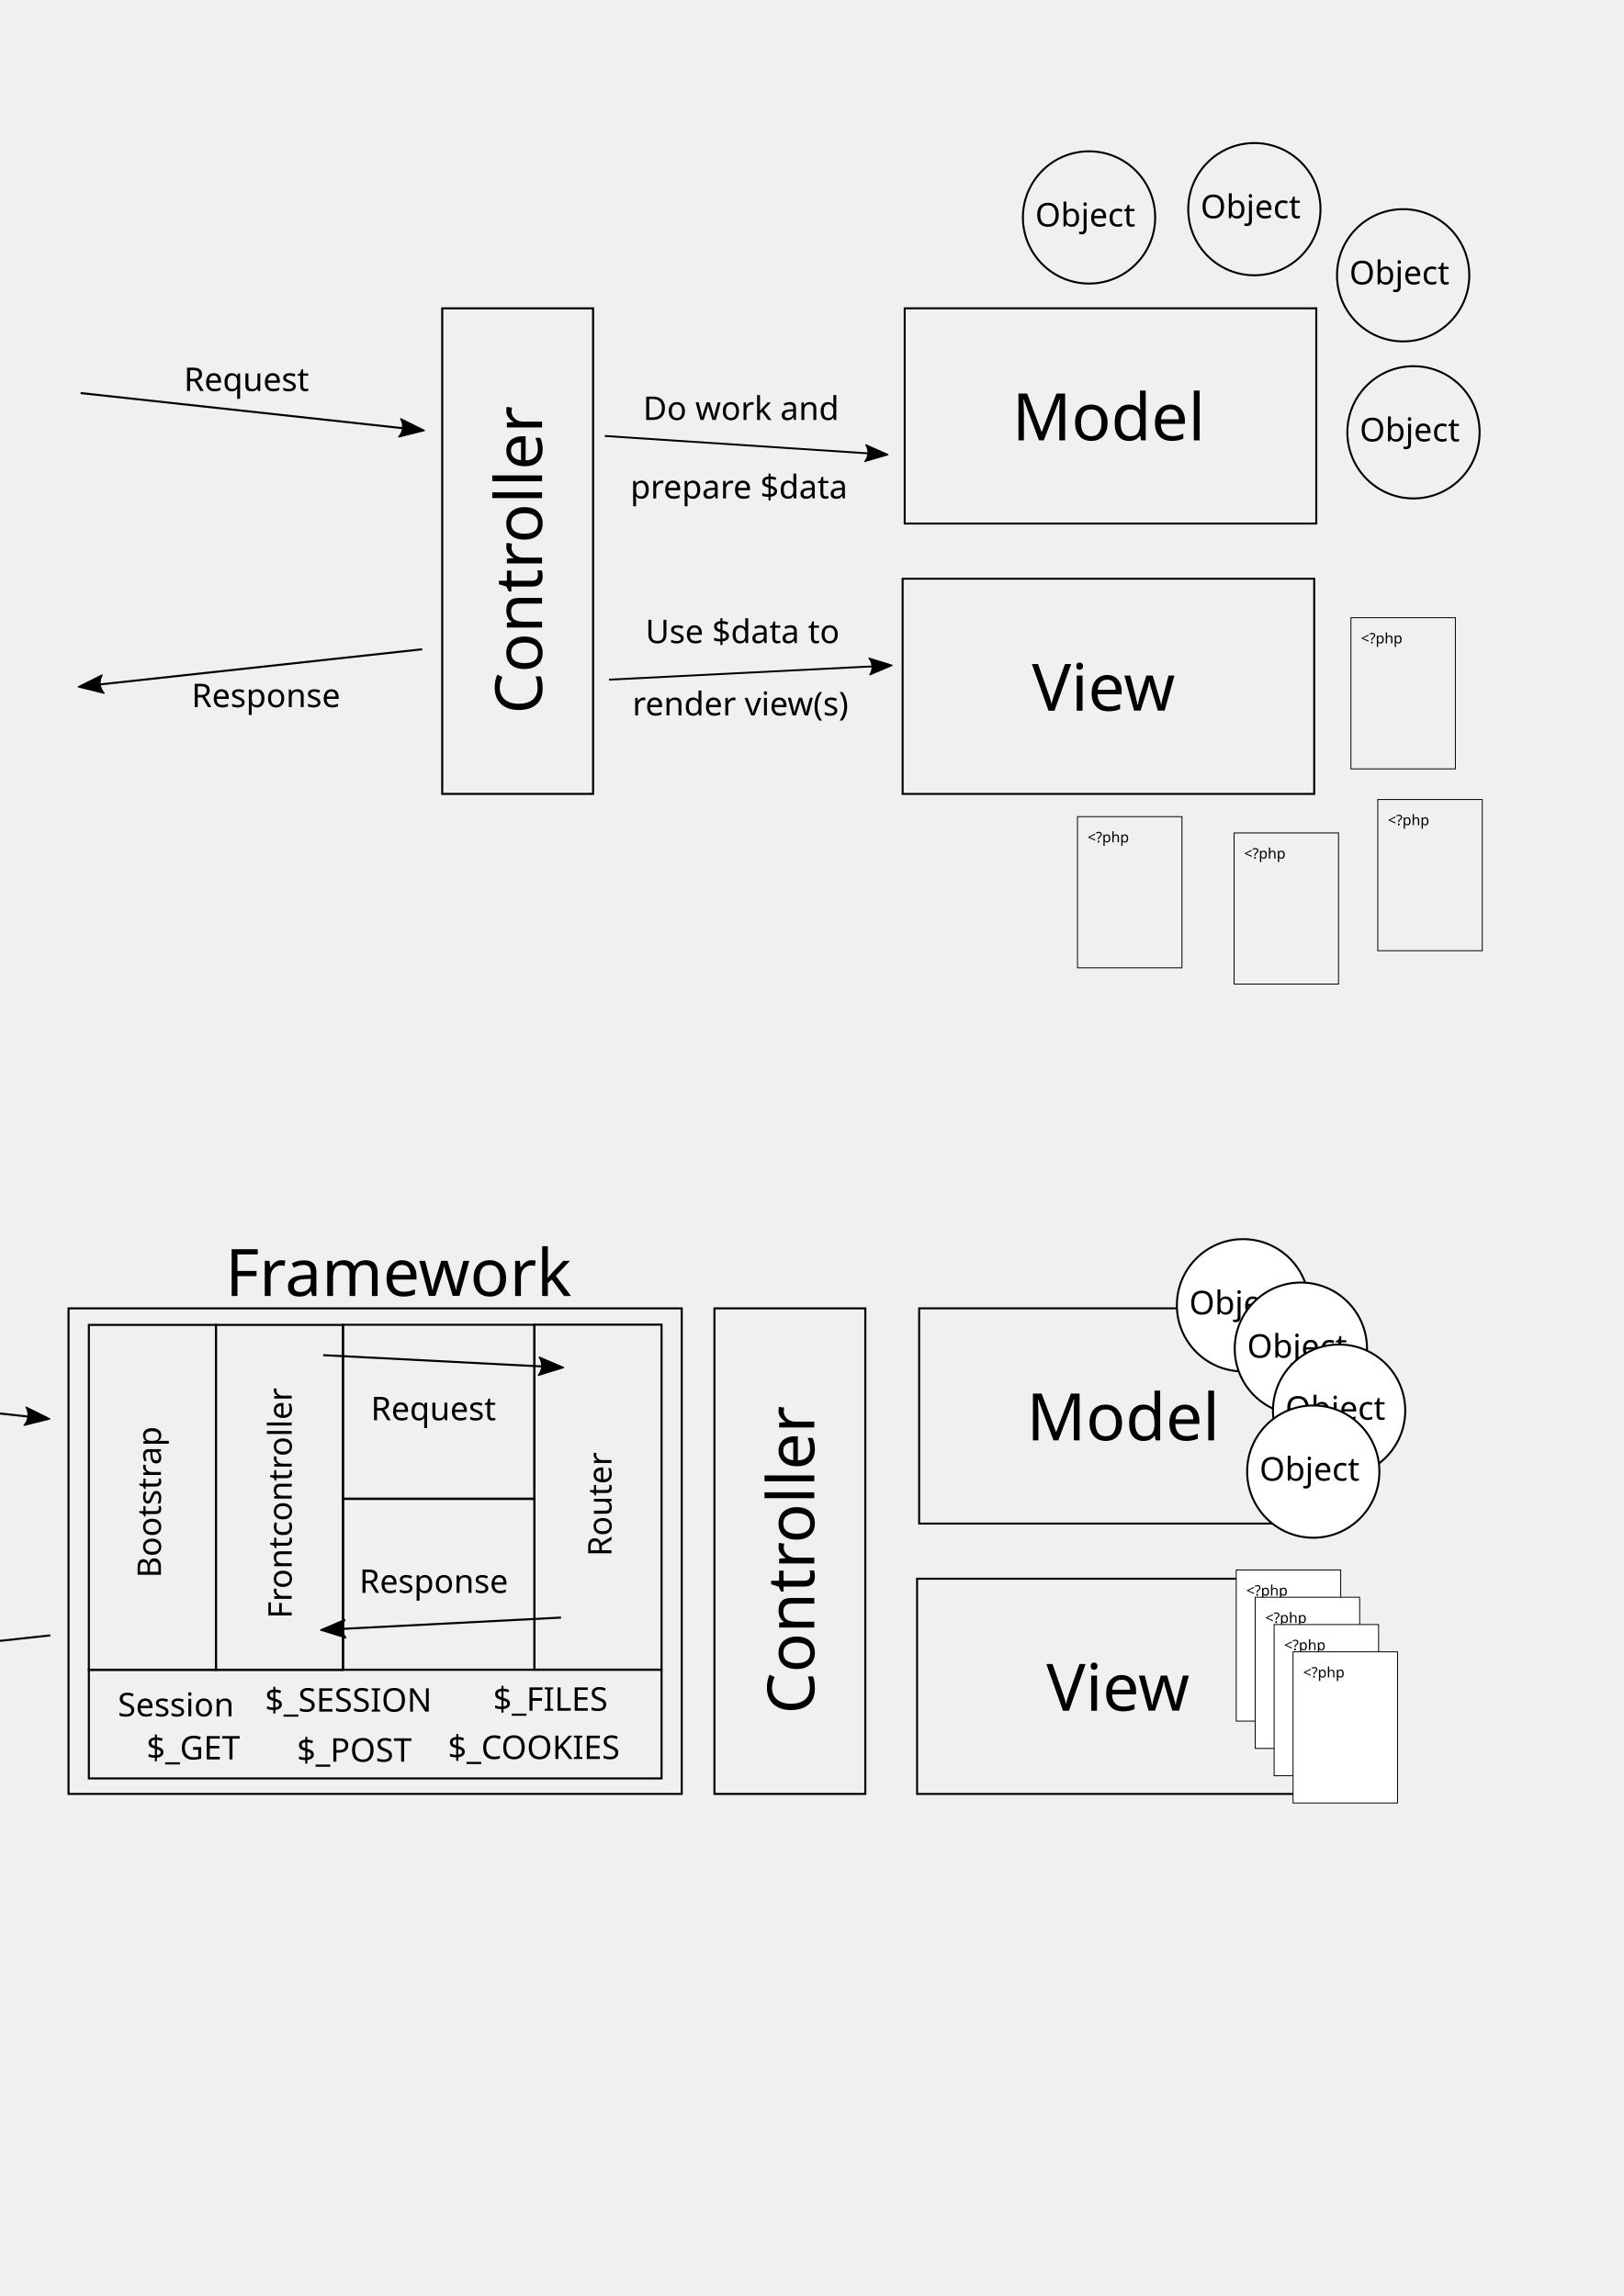
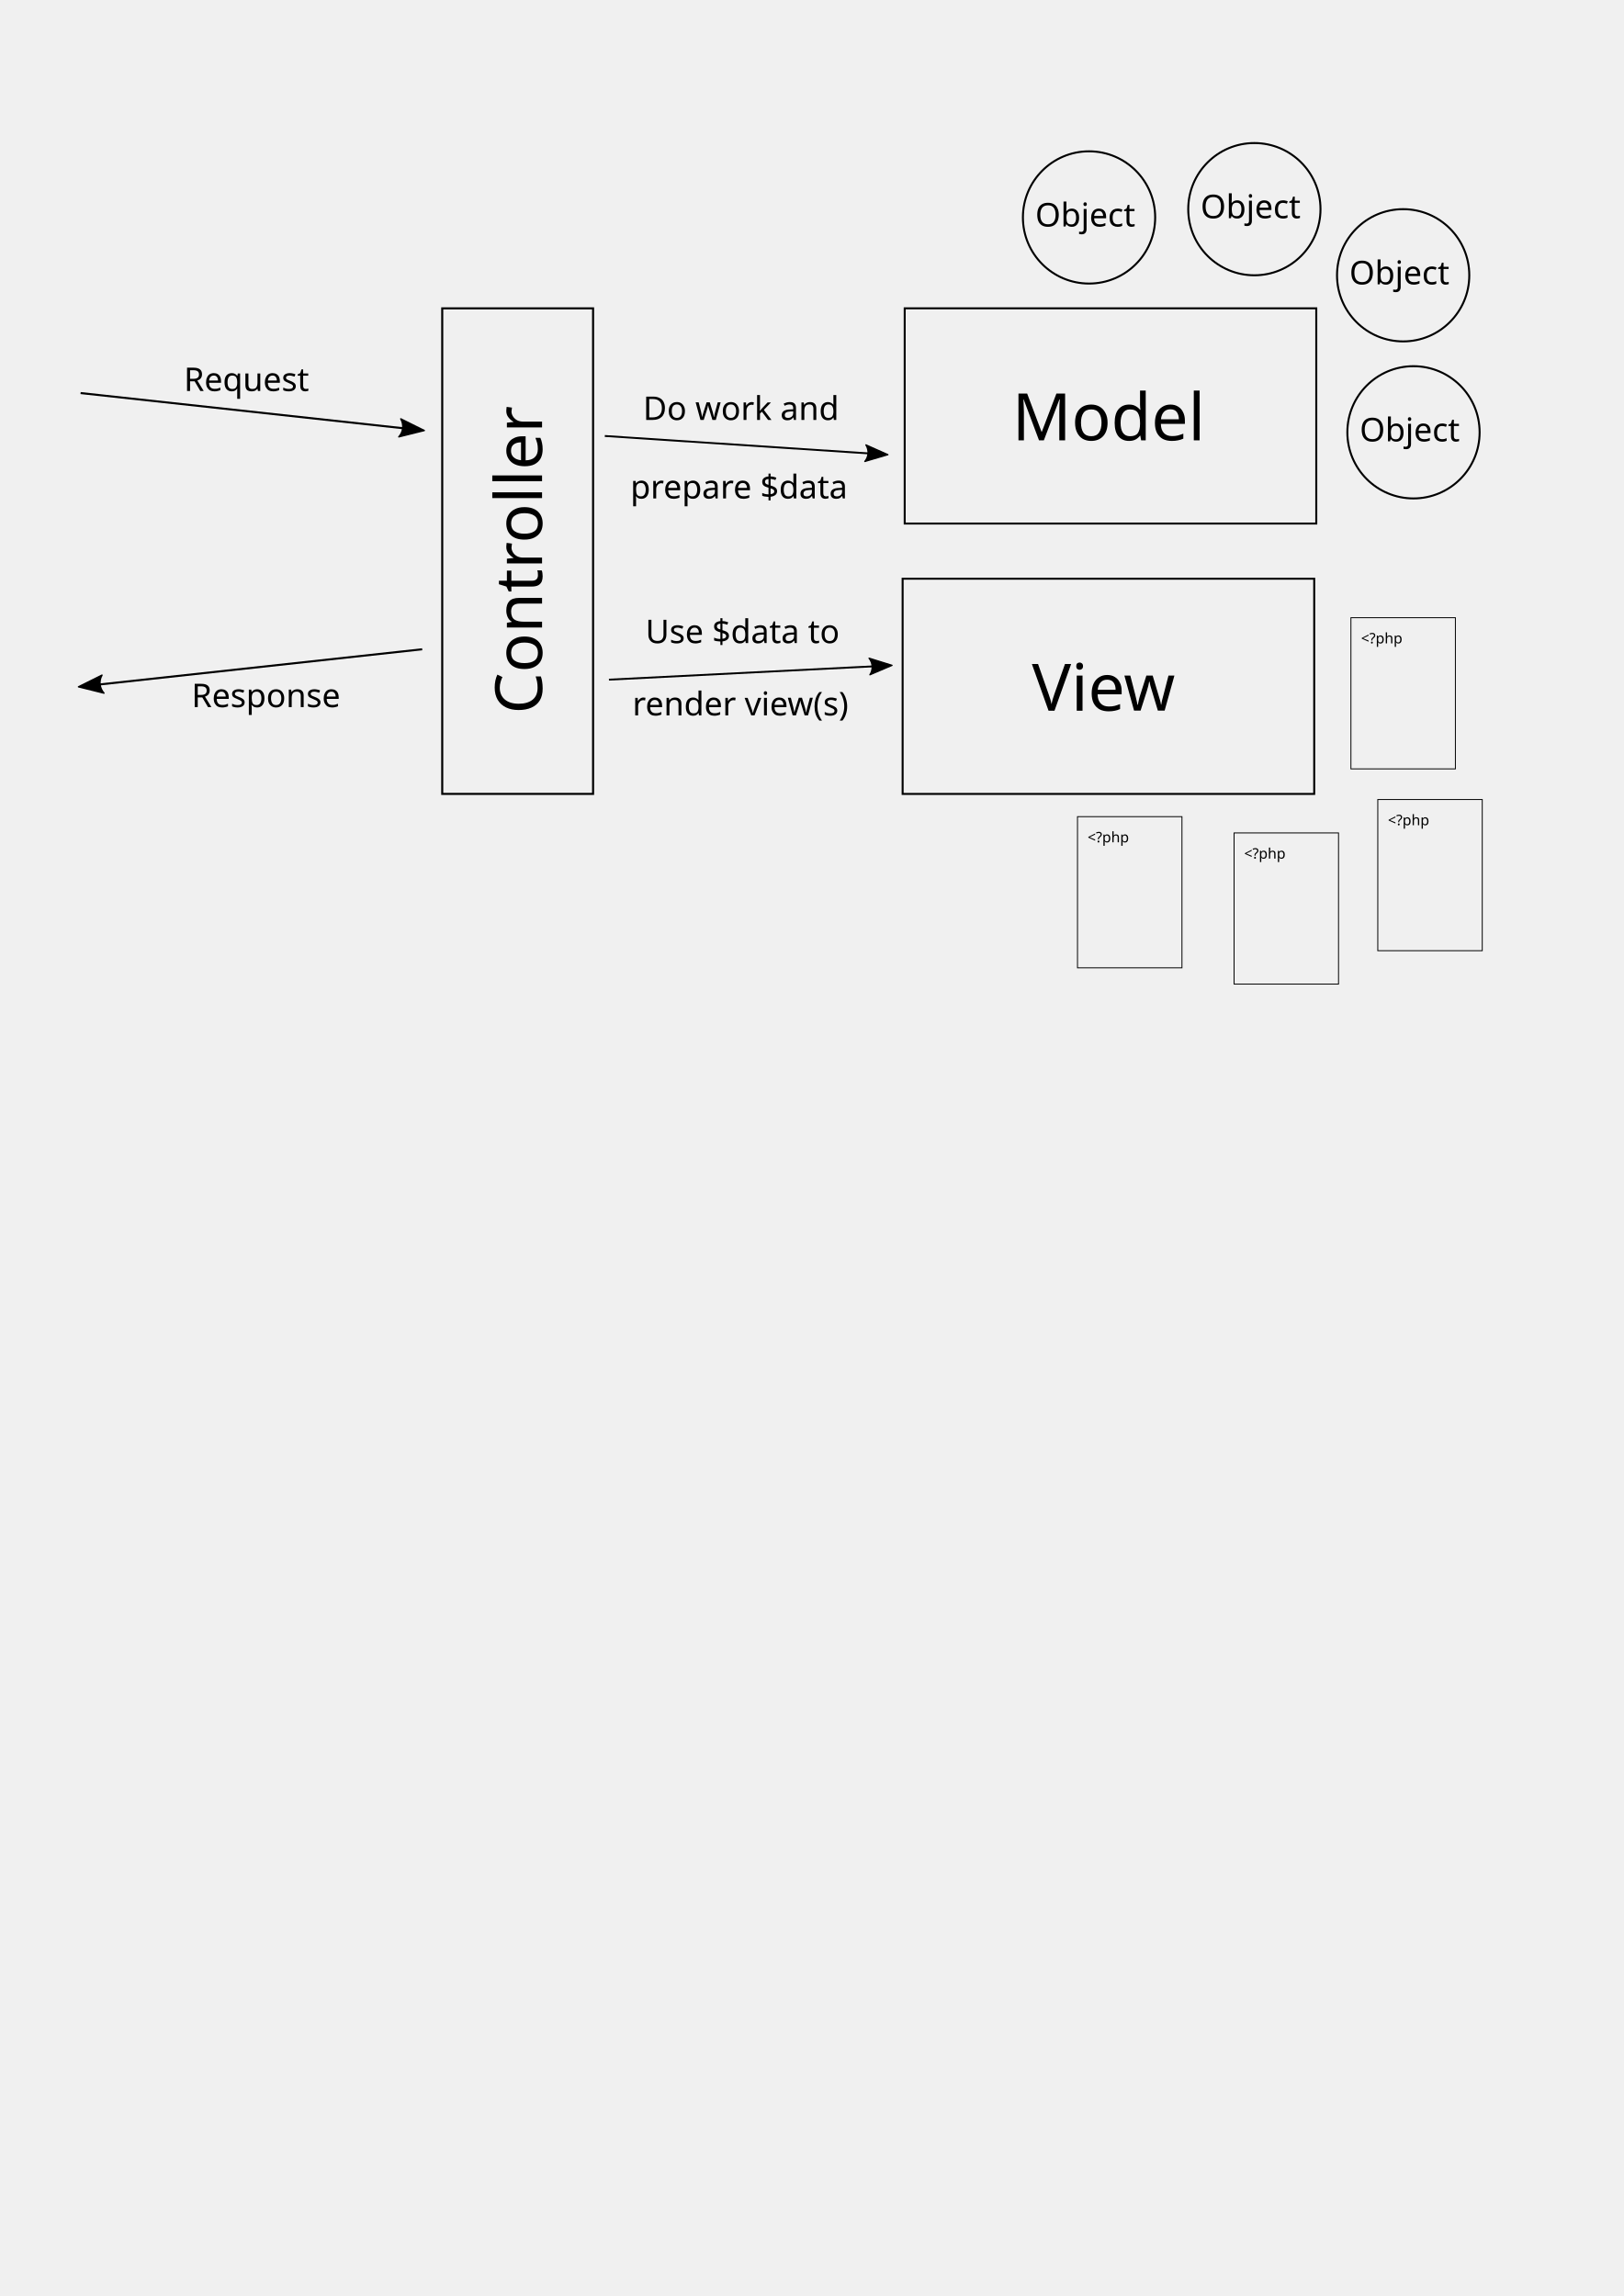
<svg xmlns="http://www.w3.org/2000/svg" width="210mm" height="297mm" viewBox="0 0 210 297" version="1.1" id="svg8">
  <defs id="defs2">
    <marker style="overflow:visible;" id="marker6648" refX="0.0" refY="0.0" orient="auto">
      <path transform="scale(1.1) rotate(180) translate(1,0)" d="M 8.719,4.034 L -2.207,0.016 L 8.719,-4.002 C 6.973,-1.63 6.983,1.616 8.719,4.034 z " style="fill-rule:evenodd;stroke-width:0.625;stroke-linejoin:round;stroke:#000000;stroke-opacity:1;fill:#000000;fill-opacity:1" id="path6646" />
    </marker>
    <marker orient="auto" refY="0.0" refX="0.0" id="marker3918" style="overflow:visible;">
      <path id="path3916" style="fill-rule:evenodd;stroke-width:0.625;stroke-linejoin:round;stroke:#000000;stroke-opacity:1;fill:#000000;fill-opacity:1" d="M 8.719,4.034 L -2.207,0.016 L 8.719,-4.002 C 6.973,-1.63 6.983,1.616 8.719,4.034 z " transform="scale(1.1) rotate(180) translate(1,0)" />
    </marker>
    <marker style="overflow:visible;" id="marker3864" refX="0.0" refY="0.0" orient="auto">
      <path transform="scale(1.1) rotate(180) translate(1,0)" d="M 8.719,4.034 L -2.207,0.016 L 8.719,-4.002 C 6.973,-1.63 6.983,1.616 8.719,4.034 z " style="fill-rule:evenodd;stroke-width:0.625;stroke-linejoin:round;stroke:#000000;stroke-opacity:1;fill:#000000;fill-opacity:1" id="path3862" />
    </marker>
    <marker style="overflow:visible" id="marker3446" refX="0" refY="0" orient="auto">
      <path transform="matrix(-1.1,0,0,-1.1,-1.1,0)" d="M 8.719,4.034 -2.207,0.016 8.719,-4.002 c -1.745,2.372 -1.735,5.617 -6e-7,8.035 z" style="fill:#000000;fill-opacity:1;fill-rule:evenodd;stroke:#000000;stroke-width:0.625;stroke-linejoin:round;stroke-opacity:1" id="path3444" />
    </marker>
    <marker orient="auto" refY="0.0" refX="0.0" id="marker2554" style="overflow:visible;">
      <path id="path2552" style="fill-rule:evenodd;stroke-width:0.625;stroke-linejoin:round;stroke:#000000;stroke-opacity:1;fill:#000000;fill-opacity:1" d="M 8.719,4.034 L -2.207,0.016 L 8.719,-4.002 C 6.973,-1.63 6.983,1.616 8.719,4.034 z " transform="scale(1.1) rotate(180) translate(1,0)" />
    </marker>
    <marker style="overflow:visible;" id="marker1708" refX="0.0" refY="0.0" orient="auto">
      <path transform="scale(1.1) rotate(180) translate(1,0)" d="M 8.719,4.034 L -2.207,0.016 L 8.719,-4.002 C 6.973,-1.63 6.983,1.616 8.719,4.034 z " style="fill-rule:evenodd;stroke-width:0.625;stroke-linejoin:round;stroke:#000000;stroke-opacity:1;fill:#000000;fill-opacity:1" id="path1706" />
    </marker>
    <marker orient="auto" refY="0.0" refX="0.0" id="Arrow2Lend" style="overflow:visible;">
      <path id="path884" style="fill-rule:evenodd;stroke-width:0.625;stroke-linejoin:round;stroke:#000000;stroke-opacity:1;fill:#000000;fill-opacity:1" d="M 8.719,4.034 L -2.207,0.016 L 8.719,-4.002 C 6.973,-1.63 6.983,1.616 8.719,4.034 z " transform="scale(1.1) rotate(180) translate(1,0)" />
    </marker>
    <marker orient="auto" refY="0" refX="0" id="Arrow2Lend-2" style="overflow:visible">
      <path id="path884-2" style="fill:#000000;fill-opacity:1;fill-rule:evenodd;stroke:#000000;stroke-width:0.625;stroke-linejoin:round;stroke-opacity:1" d="M 8.719,4.034 -2.207,0.016 8.719,-4.002 c -1.745,2.372 -1.735,5.617 -6e-7,8.035 z" transform="matrix(-1.1,0,0,-1.1,-1.1,0)" />
    </marker>
  </defs>
  <g id="layer1">
    <g id="g859" transform="translate(29.93419,-0.2672695)">
      <rect y="40.154" x="27.261" height="62.808" width="19.511" id="rect850" style="opacity:1;vector-effect:none;fill:none;fill-opacity:1;fill-rule:evenodd;stroke:#000000;stroke-width:0.265;stroke-linecap:butt;stroke-linejoin:miter;stroke-miterlimit:4;stroke-dasharray:none;stroke-dashoffset:0;stroke-opacity:1" />
      <text transform="rotate(-90)" id="text854" y="40.173" x="-92.628" style="font-style:normal;font-weight:normal;font-size:4.233px;line-height:1.25;font-family:sans-serif;letter-spacing:0px;word-spacing:0px;fill:#000000;fill-opacity:1;stroke:none;stroke-width:0.265" xml:space="preserve">
        <tspan style="font-style:normal;font-variant:normal;font-weight:normal;font-stretch:normal;font-size:8.467px;font-family:sans-serif;-inkscape-font-specification:'sans-serif, Normal';font-variant-ligatures:normal;font-variant-caps:normal;font-variant-numeric:normal;font-feature-settings:normal;text-align:start;writing-mode:lr-tb;text-anchor:start;stroke-width:0.265" y="40.173" x="-92.628" id="tspan852">Controller</tspan>
      </text>
    </g>
    <path style="fill:none;stroke:#000000;stroke-width:0.265;stroke-linecap:butt;stroke-linejoin:miter;stroke-opacity:1;stroke-miterlimit:4;stroke-dasharray:none;marker-end:url(#Arrow2Lend)" d="m 10.424,50.845 44.099,4.811" id="path861" />
    <text xml:space="preserve" style="font-style:normal;font-weight:normal;font-size:4.233px;line-height:1.25;font-family:sans-serif;letter-spacing:0px;word-spacing:0px;fill:#000000;fill-opacity:1;stroke:none;stroke-width:0.265" x="23.787" y="50.577" id="text1147">
      <tspan id="tspan1145" x="23.787" y="50.577" style="stroke-width:0.265">Request</tspan>
    </text>
    <path style="fill:none;stroke:#000000;stroke-width:0.265;stroke-linecap:butt;stroke-linejoin:miter;stroke-miterlimit:4;stroke-dasharray:none;stroke-opacity:1;marker-end:url(#Arrow2Lend-2)" d="M 54.603,83.988 10.503,88.799" id="path861-4" />
    <text xml:space="preserve" style="font-style:normal;font-weight:normal;font-size:4.233px;line-height:1.25;font-family:sans-serif;letter-spacing:0px;word-spacing:0px;fill:#000000;fill-opacity:1;stroke:none;stroke-width:0.265" x="24.776" y="91.472" id="text1147-7">
      <tspan id="tspan1145-7" x="24.776" y="91.472" style="stroke-width:0.265">Response</tspan>
    </text>
    <g id="g1687" transform="translate(29.63335,-0.2488332)">
      <text xml:space="preserve" style="font-style:normal;font-weight:normal;font-size:4.233px;line-height:1.25;font-family:sans-serif;letter-spacing:0px;word-spacing:0px;fill:#000000;fill-opacity:1;stroke:none;stroke-width:0.265" x="101.262" y="57.208" id="text1671">
        <tspan id="tspan1669" x="101.262" y="57.208" style="font-style:normal;font-variant:normal;font-weight:normal;font-stretch:normal;font-size:8.467px;font-family:sans-serif;-inkscape-font-specification:'sans-serif, Normal';font-variant-ligatures:normal;font-variant-caps:normal;font-variant-numeric:normal;font-feature-settings:normal;text-align:start;writing-mode:lr-tb;text-anchor:start;stroke-width:0.265">Model</tspan>
      </text>
      <rect y="40.131" x="87.374" height="27.841" width="53.232" id="rect1678" style="opacity:1;vector-effect:none;fill:none;fill-opacity:1;fill-rule:evenodd;stroke:#000000;stroke-width:0.256;stroke-linecap:butt;stroke-linejoin:miter;stroke-miterlimit:4;stroke-dasharray:none;stroke-dashoffset:0;stroke-opacity:1" />
    </g>
    <g id="g1692" transform="translate(29.63335,0.2488362)">
      <rect style="opacity:1;vector-effect:none;fill:none;fill-opacity:1;fill-rule:evenodd;stroke:#000000;stroke-width:0.256;stroke-linecap:butt;stroke-linejoin:miter;stroke-miterlimit:4;stroke-dasharray:none;stroke-dashoffset:0;stroke-opacity:1" id="rect1667" width="53.232" height="27.841" x="87.107" y="74.609" />
      <text id="text1682" y="91.686" x="103.824" style="font-style:normal;font-weight:normal;font-size:4.233px;line-height:1.25;font-family:sans-serif;letter-spacing:0px;word-spacing:0px;fill:#000000;fill-opacity:1;stroke:none;stroke-width:0.265" xml:space="preserve">
        <tspan style="font-style:normal;font-variant:normal;font-weight:normal;font-stretch:normal;font-size:8.467px;font-family:sans-serif;-inkscape-font-specification:'sans-serif, Normal';font-variant-ligatures:normal;font-variant-caps:normal;font-variant-numeric:normal;font-feature-settings:normal;text-align:start;writing-mode:lr-tb;text-anchor:start;stroke-width:0.265" y="91.686" x="103.824" id="tspan1680">View</tspan>
      </text>
    </g>
    <path id="path1700" d="m 78.222,56.397 36.291,2.399" style="fill:none;stroke:#000000;stroke-width:0.243;stroke-linecap:butt;stroke-linejoin:miter;stroke-miterlimit:4;stroke-dasharray:none;stroke-opacity:1;marker-end:url(#marker1708)" />
    <text id="text1704" y="54.319" x="83.169" style="font-style:normal;font-weight:normal;font-size:4.233px;line-height:1.25;font-family:sans-serif;letter-spacing:0px;word-spacing:0px;fill:#000000;fill-opacity:1;stroke:none;stroke-width:0.265" xml:space="preserve">
      <tspan style="stroke-width:0.265" y="54.319" x="83.169" id="tspan1702">Do work and</tspan>
    </text>
    <text xml:space="preserve" style="font-style:normal;font-weight:normal;font-size:4.233px;line-height:1.25;font-family:sans-serif;letter-spacing:0px;word-spacing:0px;fill:#000000;fill-opacity:1;stroke:none;stroke-width:0.265" x="81.532" y="64.476" id="text2522">
      <tspan id="tspan2520" x="81.532" y="64.476" style="stroke-width:0.265">prepare $data</tspan>
    </text>
    <path style="fill:none;stroke:#000000;stroke-width:0.243;stroke-linecap:butt;stroke-linejoin:miter;stroke-miterlimit:4;stroke-dasharray:none;stroke-opacity:1;marker-end:url(#marker2554)" d="M 78.757,87.916 115.048,86.087" id="path2542" />
    <text xml:space="preserve" style="font-style:normal;font-weight:normal;font-size:4.233px;line-height:1.25;font-family:sans-serif;letter-spacing:0px;word-spacing:0px;fill:#000000;fill-opacity:1;stroke:none;stroke-width:0.265" x="81.796" y="92.539" id="text2546">
      <tspan id="tspan2544" x="81.796" y="92.539" style="stroke-width:0.265">render view(s)</tspan>
    </text>
    <text id="text2550" y="83.184" x="83.485" style="font-style:normal;font-weight:normal;font-size:4.233px;line-height:1.25;font-family:sans-serif;letter-spacing:0px;word-spacing:0px;fill:#000000;fill-opacity:1;stroke:none;stroke-width:0.265" xml:space="preserve">
      <tspan style="stroke-width:0.265" y="83.184" x="83.485" id="tspan2548">Use $data to</tspan>
    </text>
    <ellipse style="opacity:1;vector-effect:none;fill:none;fill-opacity:1;fill-rule:nonzero;stroke:none;stroke-width:0.256;stroke-miterlimit:4;stroke-dasharray:none" id="path3072" cx="-145.261" cy="25.588" rx="12.963" ry="11.092" />
    <g id="g3093" transform="translate(231.7227,31.27053)">
      <circle r="8.553" cy="-3.144" cx="-90.872" id="path3078" style="opacity:1;vector-effect:none;fill:none;fill-opacity:1;fill-rule:nonzero;stroke:#000000;stroke-width:0.256;stroke-miterlimit:4;stroke-dasharray:none;stroke-opacity:1" />
      <text xml:space="preserve" style="font-style:normal;font-weight:normal;font-size:4.233px;line-height:1.25;font-family:sans-serif;letter-spacing:0px;word-spacing:0px;fill:#000000;fill-opacity:1;stroke:none;stroke-width:0.265" x="-97.835" y="-1.976" id="text3088">
        <tspan id="tspan3086" x="-97.835" y="-1.976" style="stroke-width:0.265">Object</tspan>
      </text>
    </g>
    <g id="g3101" transform="translate(273.684,59.06657)">
      <circle style="opacity:1;vector-effect:none;fill:none;fill-opacity:1;fill-rule:nonzero;stroke:#000000;stroke-width:0.256;stroke-miterlimit:4;stroke-dasharray:none;stroke-opacity:1" id="circle3095" cx="-90.872" cy="-3.144" r="8.553" />
      <text id="text3099" y="-1.976" x="-97.835" style="font-style:normal;font-weight:normal;font-size:4.233px;line-height:1.25;font-family:sans-serif;letter-spacing:0px;word-spacing:0px;fill:#000000;fill-opacity:1;stroke:none;stroke-width:0.265" xml:space="preserve">
        <tspan style="stroke-width:0.265" y="-1.976" x="-97.835" id="tspan3097">Object</tspan>
      </text>
    </g>
    <g id="g3109" transform="translate(272.3476,38.75408)">
      <circle r="8.553" cy="-3.144" cx="-90.872" id="circle3103" style="opacity:1;vector-effect:none;fill:none;fill-opacity:1;fill-rule:nonzero;stroke:#000000;stroke-width:0.256;stroke-miterlimit:4;stroke-dasharray:none;stroke-opacity:1" />
      <text xml:space="preserve" style="font-style:normal;font-weight:normal;font-size:4.233px;line-height:1.25;font-family:sans-serif;letter-spacing:0px;word-spacing:0px;fill:#000000;fill-opacity:1;stroke:none;stroke-width:0.265" x="-97.835" y="-1.976" id="text3107">
        <tspan id="tspan3105" x="-97.835" y="-1.976" style="stroke-width:0.265">Object</tspan>
      </text>
    </g>
    <g id="g3117" transform="translate(253.1042,30.20146)">
      <circle style="opacity:1;vector-effect:none;fill:none;fill-opacity:1;fill-rule:nonzero;stroke:#000000;stroke-width:0.256;stroke-miterlimit:4;stroke-dasharray:none;stroke-opacity:1" id="circle3111" cx="-90.872" cy="-3.144" r="8.553" />
      <text id="text3115" y="-1.976" x="-97.835" style="font-style:normal;font-weight:normal;font-size:4.233px;line-height:1.25;font-family:sans-serif;letter-spacing:0px;word-spacing:0px;fill:#000000;fill-opacity:1;stroke:none;stroke-width:0.265" xml:space="preserve">
        <tspan style="stroke-width:0.265" y="-1.976" x="-97.835" id="tspan3113">Object</tspan>
      </text>
    </g>
    <g id="g3128" transform="matrix(0.4434296,0,0,0.4434296,235.1634,68.26084)">
      <rect y="26.256" x="-136.307" height="44.099" width="30.469" id="rect3119" style="opacity:1;vector-effect:none;fill:none;fill-opacity:1;fill-rule:evenodd;stroke:#000000;stroke-width:0.265;stroke-linecap:butt;stroke-linejoin:miter;stroke-miterlimit:4;stroke-dasharray:none;stroke-dashoffset:0;stroke-opacity:1" />
      <text id="text3123" y="33.74" x="-133.367" style="font-style:normal;font-weight:normal;font-size:4.233px;line-height:1.25;font-family:sans-serif;letter-spacing:0px;word-spacing:0px;fill:#000000;fill-opacity:1;stroke:none;stroke-width:0.265" xml:space="preserve">
        <tspan style="stroke-width:0.265" y="33.74" x="-133.367" id="tspan3121">&lt;?php</tspan>
      </text>
    </g>
    <g transform="matrix(0.4434296,0,0,0.4434296,199.7994,93.99664)" id="g3136">
      <rect style="opacity:1;vector-effect:none;fill:none;fill-opacity:1;fill-rule:evenodd;stroke:#000000;stroke-width:0.265;stroke-linecap:butt;stroke-linejoin:miter;stroke-miterlimit:4;stroke-dasharray:none;stroke-dashoffset:0;stroke-opacity:1" id="rect3130" width="30.469" height="44.099" x="-136.307" y="26.256" />
      <text xml:space="preserve" style="font-style:normal;font-weight:normal;font-size:4.233px;line-height:1.25;font-family:sans-serif;letter-spacing:0px;word-spacing:0px;fill:#000000;fill-opacity:1;stroke:none;stroke-width:0.265" x="-133.367" y="33.74" id="text3134">
        <tspan id="tspan3132" x="-133.367" y="33.74" style="stroke-width:0.265">&lt;?php</tspan>
      </text>
    </g>
    <g id="g3144" transform="matrix(0.4434296,0,0,0.4434296,220.049,96.10121)">
      <rect y="26.256" x="-136.307" height="44.099" width="30.469" id="rect3138" style="opacity:1;vector-effect:none;fill:none;fill-opacity:1;fill-rule:evenodd;stroke:#000000;stroke-width:0.265;stroke-linecap:butt;stroke-linejoin:miter;stroke-miterlimit:4;stroke-dasharray:none;stroke-dashoffset:0;stroke-opacity:1" />
      <text id="text3142" y="33.74" x="-133.367" style="font-style:normal;font-weight:normal;font-size:4.233px;line-height:1.25;font-family:sans-serif;letter-spacing:0px;word-spacing:0px;fill:#000000;fill-opacity:1;stroke:none;stroke-width:0.265" xml:space="preserve">
        <tspan style="stroke-width:0.265" y="33.74" x="-133.367" id="tspan3140">&lt;?php</tspan>
      </text>
    </g>
    <g transform="matrix(0.4434296,0,0,0.4434296,238.6379,91.78056)" id="g3152">
      <rect style="opacity:1;vector-effect:none;fill:none;fill-opacity:1;fill-rule:evenodd;stroke:#000000;stroke-width:0.265;stroke-linecap:butt;stroke-linejoin:miter;stroke-miterlimit:4;stroke-dasharray:none;stroke-dashoffset:0;stroke-opacity:1" id="rect3146" width="30.469" height="44.099" x="-136.307" y="26.256" />
      <text xml:space="preserve" style="font-style:normal;font-weight:normal;font-size:4.233px;line-height:1.25;font-family:sans-serif;letter-spacing:0px;word-spacing:0px;fill:#000000;fill-opacity:1;stroke:none;stroke-width:0.265" x="-133.367" y="33.74" id="text3150">
        <tspan id="tspan3148" x="-133.367" y="33.74" style="stroke-width:0.265">&lt;?php</tspan>
      </text>
    </g>
    <path style="fill:none;stroke:#000000;stroke-width:0.243;stroke-linecap:butt;stroke-linejoin:miter;stroke-miterlimit:4;stroke-dasharray:none;stroke-opacity:1;marker-end:url(#marker1708)" d="m -64.37,277.708 36.291,2.399" id="path3190" />
    <text xml:space="preserve" style="font-style:normal;font-weight:normal;font-size:4.233px;line-height:1.25;font-family:sans-serif;letter-spacing:0px;word-spacing:0px;fill:#000000;fill-opacity:1;stroke:none;stroke-width:0.265" x="-59.424" y="275.631" id="text3194">
      <tspan id="tspan3192" x="-59.424" y="275.631" style="stroke-width:0.265">Do work and</tspan>
    </text>
    <text id="text3198" y="285.787" x="-61.061" style="font-style:normal;font-weight:normal;font-size:4.233px;line-height:1.25;font-family:sans-serif;letter-spacing:0px;word-spacing:0px;fill:#000000;fill-opacity:1;stroke:none;stroke-width:0.265" xml:space="preserve">
      <tspan style="stroke-width:0.265" y="285.787" x="-61.061" id="tspan3196">prepare $data</tspan>
    </text>
    <path id="path3200" d="m -63.836,309.228 36.291,-1.829" style="fill:none;stroke:#000000;stroke-width:0.243;stroke-linecap:butt;stroke-linejoin:miter;stroke-miterlimit:4;stroke-dasharray:none;stroke-opacity:1;marker-end:url(#marker2554)" />
    <text id="text3204" y="313.85" x="-60.796" style="font-style:normal;font-weight:normal;font-size:4.233px;line-height:1.25;font-family:sans-serif;letter-spacing:0px;word-spacing:0px;fill:#000000;fill-opacity:1;stroke:none;stroke-width:0.265" xml:space="preserve">
      <tspan style="stroke-width:0.265" y="313.85" x="-60.796" id="tspan3202">render view(s)</tspan>
    </text>
    <text xml:space="preserve" style="font-style:normal;font-weight:normal;font-size:4.233px;line-height:1.25;font-family:sans-serif;letter-spacing:0px;word-spacing:0px;fill:#000000;fill-opacity:1;stroke:none;stroke-width:0.265" x="-59.108" y="304.496" id="text3208">
      <tspan id="tspan3206" x="-59.108" y="304.496" style="stroke-width:0.265">Use $data to</tspan>
    </text>
    <text xml:space="preserve" style="font-style:normal;font-weight:normal;font-size:4.233px;line-height:1.25;font-family:sans-serif;letter-spacing:0px;word-spacing:0px;fill:#000000;fill-opacity:1;stroke:none;stroke-width:0.265" x="-29.405" y="298.977" id="text3811">
      <tspan id="tspan3809" x="-29.405" y="298.977" style="stroke-width:0.265">Bootstrap</tspan>
    </text>
-     <g id="g7931">
+     <g id="g7931" transform="translate(-208.6429,-17.3869)">
      <path style="fill:none;stroke:#000000;stroke-width:0.265;stroke-linecap:butt;stroke-linejoin:miter;stroke-miterlimit:4;stroke-dasharray:none;stroke-opacity:1;marker-end:url(#marker3864)" d="M -38.027,178.698 6.073,183.508" id="path3162" />
      <text xml:space="preserve" style="font-style:normal;font-weight:normal;font-size:4.233px;line-height:1.25;font-family:sans-serif;letter-spacing:0px;word-spacing:0px;fill:#000000;fill-opacity:1;stroke:none;stroke-width:0.265" x="-30.616" y="178.43" id="text3166">
        <tspan id="tspan3164" x="-30.616" y="178.43" style="stroke-width:0.265">HTTP Request</tspan>
      </text>
      <path style="fill:none;stroke:#000000;stroke-width:0.265;stroke-linecap:butt;stroke-linejoin:miter;stroke-miterlimit:4;stroke-dasharray:none;stroke-opacity:1;marker-end:url(#marker3446)" d="m 6.499,211.544 -44.099,4.811" id="path3168" />
      <text xml:space="preserve" style="font-style:normal;font-weight:normal;font-size:4.233px;line-height:1.25;font-family:sans-serif;letter-spacing:0px;word-spacing:0px;fill:#000000;fill-opacity:1;stroke:none;stroke-width:0.265" x="-32.122" y="220.963" id="text3172">
        <tspan id="tspan3170" x="-32.122" y="220.963" style="stroke-width:0.265">HTTP Response</tspan>
      </text>
      <g id="g3436">
        <g transform="translate(65.1426,129.0912)" id="g3160">
          <rect style="opacity:1;vector-effect:none;fill:none;fill-opacity:1;fill-rule:evenodd;stroke:#000000;stroke-width:0.265;stroke-linecap:butt;stroke-linejoin:miter;stroke-miterlimit:4;stroke-dasharray:none;stroke-dashoffset:0;stroke-opacity:1" id="rect3154" width="19.511" height="62.808" x="27.261" y="40.154" />
          <text xml:space="preserve" style="font-style:normal;font-weight:normal;font-size:4.233px;line-height:1.25;font-family:sans-serif;letter-spacing:0px;word-spacing:0px;fill:#000000;fill-opacity:1;stroke:none;stroke-width:0.265" x="-92.628" y="40.173" id="text3158" transform="rotate(-90)">
            <tspan id="tspan3156" x="-92.628" y="40.173" style="font-style:normal;font-variant:normal;font-weight:normal;font-stretch:normal;font-size:8.467px;font-family:sans-serif;-inkscape-font-specification:'sans-serif, Normal';font-variant-ligatures:normal;font-variant-caps:normal;font-variant-numeric:normal;font-feature-settings:normal;text-align:start;writing-mode:lr-tb;text-anchor:start;stroke-width:0.265">Controller</tspan>
          </text>
        </g>
        <g transform="translate(31.50423,129.1096)" id="g3180">
          <text id="text3176" y="57.208" x="101.262" style="font-style:normal;font-weight:normal;font-size:4.233px;line-height:1.25;font-family:sans-serif;letter-spacing:0px;word-spacing:0px;fill:#000000;fill-opacity:1;stroke:none;stroke-width:0.265" xml:space="preserve">
            <tspan style="font-style:normal;font-variant:normal;font-weight:normal;font-stretch:normal;font-size:8.467px;font-family:sans-serif;-inkscape-font-specification:'sans-serif, Normal';font-variant-ligatures:normal;font-variant-caps:normal;font-variant-numeric:normal;font-feature-settings:normal;text-align:start;writing-mode:lr-tb;text-anchor:start;stroke-width:0.265" y="57.208" x="101.262" id="tspan3174">Model</tspan>
          </text>
          <rect style="opacity:1;vector-effect:none;fill:none;fill-opacity:1;fill-rule:evenodd;stroke:#000000;stroke-width:0.256;stroke-linecap:butt;stroke-linejoin:miter;stroke-miterlimit:4;stroke-dasharray:none;stroke-dashoffset:0;stroke-opacity:1" id="rect3178" width="53.232" height="27.841" x="87.374" y="40.131" />
        </g>
        <g transform="translate(31.50423,129.6073)" id="g3188">
          <rect y="74.609" x="87.107" height="27.841" width="53.232" id="rect3182" style="opacity:1;vector-effect:none;fill:none;fill-opacity:1;fill-rule:evenodd;stroke:#000000;stroke-width:0.256;stroke-linecap:butt;stroke-linejoin:miter;stroke-miterlimit:4;stroke-dasharray:none;stroke-dashoffset:0;stroke-opacity:1" />
          <text xml:space="preserve" style="font-style:normal;font-weight:normal;font-size:4.233px;line-height:1.25;font-family:sans-serif;letter-spacing:0px;word-spacing:0px;fill:#000000;fill-opacity:1;stroke:none;stroke-width:0.265" x="103.824" y="91.686" id="text3186">
            <tspan id="tspan3184" x="103.824" y="91.686" style="font-style:normal;font-variant:normal;font-weight:normal;font-stretch:normal;font-size:8.467px;font-family:sans-serif;-inkscape-font-specification:'sans-serif, Normal';font-variant-ligatures:normal;font-variant-caps:normal;font-variant-numeric:normal;font-feature-settings:normal;text-align:start;writing-mode:lr-tb;text-anchor:start;stroke-width:0.265">View</tspan>
          </text>
        </g>
        <g id="g3330" transform="translate(-14.29892,-43.4313)">
          <g transform="translate(2.004522,3.708364)" id="g3288">
            <rect style="opacity:1;vector-effect:none;fill:#ffffff;fill-opacity:1;fill-rule:evenodd;stroke:#000000;stroke-width:0.117;stroke-linecap:butt;stroke-linejoin:miter;stroke-miterlimit:4;stroke-dasharray:none;stroke-dashoffset:0;stroke-opacity:1" id="rect3282" width="13.511" height="19.555" x="172.182" y="242.804" />
            <text xml:space="preserve" style="font-style:normal;font-weight:normal;font-size:1.877px;line-height:1.25;font-family:sans-serif;letter-spacing:0px;word-spacing:0px;fill:#000000;fill-opacity:1;stroke:none;stroke-width:0.117" x="173.485" y="246.123" id="text3286">
              <tspan id="tspan3284" x="173.485" y="246.123" style="stroke-width:0.117">&lt;?php</tspan>
            </text>
          </g>
          <g transform="translate(4.454489,7.238554)" id="g3296">
            <rect y="242.804" x="172.182" height="19.555" width="13.511" id="rect3290" style="opacity:1;vector-effect:none;fill:#ffffff;fill-opacity:1;fill-rule:evenodd;stroke:#000000;stroke-width:0.117;stroke-linecap:butt;stroke-linejoin:miter;stroke-miterlimit:4;stroke-dasharray:none;stroke-dashoffset:0;stroke-opacity:1" />
            <text id="text3294" y="246.123" x="173.485" style="font-style:normal;font-weight:normal;font-size:1.877px;line-height:1.25;font-family:sans-serif;letter-spacing:0px;word-spacing:0px;fill:#000000;fill-opacity:1;stroke:none;stroke-width:0.117" xml:space="preserve">
              <tspan style="stroke-width:0.117" y="246.123" x="173.485" id="tspan3292">&lt;?php</tspan>
            </text>
          </g>
          <g transform="translate(6.90448,10.76873)" id="g3304">
            <rect style="opacity:1;vector-effect:none;fill:#ffffff;fill-opacity:1;fill-rule:evenodd;stroke:#000000;stroke-width:0.117;stroke-linecap:butt;stroke-linejoin:miter;stroke-miterlimit:4;stroke-dasharray:none;stroke-dashoffset:0;stroke-opacity:1" id="rect3298" width="13.511" height="19.555" x="172.182" y="242.804" />
            <text xml:space="preserve" style="font-style:normal;font-weight:normal;font-size:1.877px;line-height:1.25;font-family:sans-serif;letter-spacing:0px;word-spacing:0px;fill:#000000;fill-opacity:1;stroke:none;stroke-width:0.117" x="173.485" y="246.123" id="text3302">
              <tspan id="tspan3300" x="173.485" y="246.123" style="stroke-width:0.117">&lt;?php</tspan>
            </text>
          </g>
          <g transform="translate(9.354434,14.29892)" id="g3312">
            <rect y="242.804" x="172.182" height="19.555" width="13.511" id="rect3306" style="opacity:1;vector-effect:none;fill:#ffffff;fill-opacity:1;fill-rule:evenodd;stroke:#000000;stroke-width:0.117;stroke-linecap:butt;stroke-linejoin:miter;stroke-miterlimit:4;stroke-dasharray:none;stroke-dashoffset:0;stroke-opacity:1" />
            <text id="text3310" y="246.123" x="173.485" style="font-style:normal;font-weight:normal;font-size:1.877px;line-height:1.25;font-family:sans-serif;letter-spacing:0px;word-spacing:0px;fill:#000000;fill-opacity:1;stroke:none;stroke-width:0.117" xml:space="preserve">
              <tspan style="stroke-width:0.117" y="246.123" x="173.485" id="tspan3308">&lt;?php</tspan>
            </text>
          </g>
        </g>
        <g id="g3388" transform="translate(-3.0736,-0.6681738)">
          <g transform="translate(7.483547,17.10525)" id="g3338">
            <circle style="opacity:1;vector-effect:none;fill:#ffffff;fill-opacity:1;fill-rule:nonzero;stroke:#000000;stroke-width:0.256;stroke-miterlimit:4;stroke-dasharray:none;stroke-opacity:1" id="circle3218" cx="156.353" cy="152.407" r="8.553" />
            <text id="text3222" y="153.575" x="149.39" style="font-style:normal;font-weight:normal;font-size:4.233px;line-height:1.25;font-family:sans-serif;letter-spacing:0px;word-spacing:0px;fill:#000000;fill-opacity:1;stroke:none;stroke-width:0.265" xml:space="preserve">
              <tspan style="stroke-width:0.265" y="153.575" x="149.39" id="tspan3220">Object</tspan>
            </text>
          </g>
          <g transform="translate(14.96709,22.71791)" id="g3354">
            <circle style="opacity:1;vector-effect:none;fill:#ffffff;fill-opacity:1;fill-rule:nonzero;stroke:#000000;stroke-width:0.256;stroke-miterlimit:4;stroke-dasharray:none;stroke-opacity:1" id="circle3348" cx="156.353" cy="152.407" r="8.553" />
            <text id="text3352" y="153.575" x="149.39" style="font-style:normal;font-weight:normal;font-size:4.233px;line-height:1.25;font-family:sans-serif;letter-spacing:0px;word-spacing:0px;fill:#000000;fill-opacity:1;stroke:none;stroke-width:0.265" xml:space="preserve">
              <tspan style="stroke-width:0.265" y="153.575" x="149.39" id="tspan3350">Object</tspan>
            </text>
          </g>
          <g id="g3362" transform="translate(19.91158,30.736)">
            <circle r="8.553" cy="152.407" cx="156.353" id="circle3356" style="opacity:1;vector-effect:none;fill:#ffffff;fill-opacity:1;fill-rule:nonzero;stroke:#000000;stroke-width:0.256;stroke-miterlimit:4;stroke-dasharray:none;stroke-opacity:1" />
            <text xml:space="preserve" style="font-style:normal;font-weight:normal;font-size:4.233px;line-height:1.25;font-family:sans-serif;letter-spacing:0px;word-spacing:0px;fill:#000000;fill-opacity:1;stroke:none;stroke-width:0.265" x="149.39" y="153.575" id="text3360">
              <tspan id="tspan3358" x="149.39" y="153.575" style="stroke-width:0.265">Object</tspan>
            </text>
          </g>
          <g transform="translate(16.57071,38.62045)" id="g3370">
            <circle style="opacity:1;vector-effect:none;fill:#ffffff;fill-opacity:1;fill-rule:nonzero;stroke:#000000;stroke-width:0.256;stroke-miterlimit:4;stroke-dasharray:none;stroke-opacity:1" id="circle3364" cx="156.353" cy="152.407" r="8.553" />
            <text id="text3368" y="153.575" x="149.39" style="font-style:normal;font-weight:normal;font-size:4.233px;line-height:1.25;font-family:sans-serif;letter-spacing:0px;word-spacing:0px;fill:#000000;fill-opacity:1;stroke:none;stroke-width:0.265" xml:space="preserve">
              <tspan style="stroke-width:0.265" y="153.575" x="149.39" id="tspan3366">Object</tspan>
            </text>
          </g>
        </g>
      </g>
      <rect y="169.245" x="8.863" height="62.808" width="79.308" id="rect3438" style="opacity:1;vector-effect:none;fill:none;fill-opacity:1;fill-rule:evenodd;stroke:#000000;stroke-width:0.264;stroke-linecap:butt;stroke-linejoin:miter;stroke-miterlimit:4;stroke-dasharray:none;stroke-dashoffset:0;stroke-opacity:1" />
      <text id="text3442" y="167.642" x="29.132" style="font-style:normal;font-weight:normal;font-size:4.233px;line-height:1.25;font-family:sans-serif;letter-spacing:0px;word-spacing:0px;fill:#000000;fill-opacity:1;stroke:none;stroke-width:0.265" xml:space="preserve">
        <tspan style="font-style:normal;font-variant:normal;font-weight:normal;font-stretch:normal;font-size:8.467px;font-family:sans-serif;-inkscape-font-specification:'sans-serif, Normal';font-variant-ligatures:normal;font-variant-caps:normal;font-variant-numeric:normal;font-feature-settings:normal;text-align:start;writing-mode:lr-tb;text-anchor:start;stroke-width:0.265" y="167.642" x="29.132" id="tspan3440">Framework</tspan>
      </text>
      <g id="g3797">
        <rect style="opacity:1;vector-effect:none;fill:none;fill-opacity:1;fill-rule:evenodd;stroke:#000000;stroke-width:0.265;stroke-linecap:butt;stroke-linejoin:miter;stroke-miterlimit:4;stroke-dasharray:none;stroke-dashoffset:0;stroke-opacity:1" id="rect3748" width="16.437" height="44.634" x="11.493" y="171.383" />
        <text xml:space="preserve" style="font-style:normal;font-weight:normal;font-size:4.233px;line-height:1.25;font-family:sans-serif;letter-spacing:0px;word-spacing:0px;fill:#000000;fill-opacity:1;stroke:none;stroke-width:0.265" x="-204.111" y="20.814" id="text3756" transform="rotate(-90)">
          <tspan id="tspan3754" x="-204.111" y="20.814" style="stroke-width:0.265">Bootstrap</tspan>
        </text>
      </g>
      <text id="text3772" y="222.012" x="15.233" style="font-style:normal;font-weight:normal;font-size:4.233px;line-height:1.25;font-family:sans-serif;letter-spacing:0px;word-spacing:0px;fill:#000000;fill-opacity:1;stroke:none;stroke-width:0.265" xml:space="preserve">
        <tspan style="stroke-width:0.265" y="222.012" x="15.233" id="tspan3770">Session</tspan>
      </text>
      <text id="text3776" y="221.404" x="34.269" style="font-style:normal;font-weight:normal;font-size:4.233px;line-height:1.25;font-family:sans-serif;letter-spacing:0px;word-spacing:0px;fill:#000000;fill-opacity:1;stroke:none;stroke-width:0.265" xml:space="preserve">
        <tspan style="stroke-width:0.265" y="221.404" x="34.269" id="tspan3774">$_SESSION</tspan>
      </text>
      <text id="text3780" y="227.585" x="18.952" style="font-style:normal;font-weight:normal;font-size:4.233px;line-height:1.25;font-family:sans-serif;letter-spacing:0px;word-spacing:0px;fill:#000000;fill-opacity:1;stroke:none;stroke-width:0.265" xml:space="preserve">
        <tspan style="stroke-width:0.265" y="227.585" x="18.952" id="tspan3778">$_GET</tspan>
      </text>
      <text id="text3784" y="221.29" x="63.773" style="font-style:normal;font-weight:normal;font-size:4.233px;line-height:1.25;font-family:sans-serif;letter-spacing:0px;word-spacing:0px;fill:#000000;fill-opacity:1;stroke:none;stroke-width:0.265" xml:space="preserve">
        <tspan style="stroke-width:0.265" y="221.29" x="63.773" id="tspan3782">$_FILES</tspan>
      </text>
      <text id="text3788" y="227.88" x="38.405" style="font-style:normal;font-weight:normal;font-size:4.233px;line-height:1.25;font-family:sans-serif;letter-spacing:0px;word-spacing:0px;fill:#000000;fill-opacity:1;stroke:none;stroke-width:0.265" xml:space="preserve">
        <tspan style="stroke-width:0.265" y="227.88" x="38.405" id="tspan3786">$_POST</tspan>
      </text>
      <text id="text3792" y="227.534" x="57.924" style="font-style:normal;font-weight:normal;font-size:4.233px;line-height:1.25;font-family:sans-serif;letter-spacing:0px;word-spacing:0px;fill:#000000;fill-opacity:1;stroke:none;stroke-width:0.265" xml:space="preserve">
        <tspan style="stroke-width:0.265" y="227.534" x="57.924" id="tspan3790">$_COOKIES</tspan>
      </text>
      <g id="g3848">
        <rect y="171.35" x="69.123" height="44.634" width="16.437" id="rect3799" style="opacity:1;vector-effect:none;fill:none;fill-opacity:1;fill-rule:evenodd;stroke:#000000;stroke-width:0.265;stroke-linecap:butt;stroke-linejoin:miter;stroke-miterlimit:4;stroke-dasharray:none;stroke-dashoffset:0;stroke-opacity:1" />
        <text transform="rotate(-90)" id="text3803" y="79.088" x="-201.327" style="font-style:normal;font-weight:normal;font-size:4.233px;line-height:1.25;font-family:sans-serif;letter-spacing:0px;word-spacing:0px;fill:#000000;fill-opacity:1;stroke:none;stroke-width:0.265" xml:space="preserve">
          <tspan style="stroke-width:0.265" y="79.088" x="-201.327" id="tspan3801">Router</tspan>
        </text>
      </g>
      <g id="g3855">
        <text xml:space="preserve" style="font-style:normal;font-weight:normal;font-size:4.233px;line-height:1.25;font-family:sans-serif;letter-spacing:0px;word-spacing:0px;fill:#000000;fill-opacity:1;stroke:none;stroke-width:0.265" x="47.969" y="183.711" id="text3760">
          <tspan id="tspan3758" x="47.969" y="183.711" style="stroke-width:0.265">Request</tspan>
        </text>
        <rect style="opacity:1;vector-effect:none;fill:none;fill-opacity:1;fill-rule:evenodd;stroke:#000000;stroke-width:0.256;stroke-linecap:butt;stroke-linejoin:miter;stroke-miterlimit:4;stroke-dasharray:none;stroke-dashoffset:0;stroke-opacity:1" id="rect3807" width="22.485" height="24.757" x="171.366" y="-69.106" transform="rotate(90)" />
      </g>
      <g id="g3840">
        <rect y="171.383" x="27.93" height="44.634" width="16.437" id="rect3818" style="opacity:1;vector-effect:none;fill:none;fill-opacity:1;fill-rule:evenodd;stroke:#000000;stroke-width:0.265;stroke-linecap:butt;stroke-linejoin:miter;stroke-miterlimit:4;stroke-dasharray:none;stroke-dashoffset:0;stroke-opacity:1" />
        <text transform="rotate(-90)" id="text3822" y="37.726" x="-209.372" style="font-style:normal;font-weight:normal;font-size:4.233px;line-height:1.25;font-family:sans-serif;letter-spacing:0px;word-spacing:0px;fill:#000000;fill-opacity:1;stroke:none;stroke-width:0.265" xml:space="preserve">
          <tspan style="stroke-width:0.265" y="37.726" x="-209.372" id="tspan3820">Frontcontroller</tspan>
        </text>
      </g>
      <g id="g3860">
        <text xml:space="preserve" style="font-style:normal;font-weight:normal;font-size:4.233px;line-height:1.25;font-family:sans-serif;letter-spacing:0px;word-spacing:0px;fill:#000000;fill-opacity:1;stroke:none;stroke-width:0.265" x="46.481" y="206.046" id="text3764">
          <tspan id="tspan3762" x="46.481" y="206.046" style="stroke-width:0.265">Response</tspan>
        </text>
        <rect transform="rotate(90)" y="-69.125" x="193.901" height="24.759" width="22.086" id="rect3850" style="opacity:1;vector-effect:none;fill:none;fill-opacity:1;fill-rule:evenodd;stroke:#000000;stroke-width:0.256;stroke-linecap:butt;stroke-linejoin:miter;stroke-miterlimit:4;stroke-dasharray:none;stroke-dashoffset:0;stroke-opacity:1" />
      </g>
      <path id="path3914" d="m 41.798,175.298 30.724,1.585" style="fill:none;stroke:#000000;stroke-width:0.265;stroke-linecap:butt;stroke-linejoin:miter;stroke-miterlimit:4;stroke-dasharray:none;stroke-opacity:1;marker-end:url(#marker3918)" />
      <path style="fill:none;stroke:#000000;stroke-width:0.265;stroke-linecap:butt;stroke-linejoin:miter;stroke-miterlimit:4;stroke-dasharray:none;stroke-opacity:1;marker-end:url(#marker6648)" d="m 72.556,209.242 -30.724,1.585" id="path6644" />
      <rect y="215.984" x="11.493" height="14.065" width="74.067" id="rect7838" style="opacity:1;vector-effect:none;fill:none;fill-opacity:1;fill-rule:evenodd;stroke:#000000;stroke-width:0.265;stroke-linecap:butt;stroke-linejoin:miter;stroke-miterlimit:4;stroke-dasharray:none;stroke-dashoffset:0;stroke-opacity:1" />
    </g>
  </g>
</svg>
